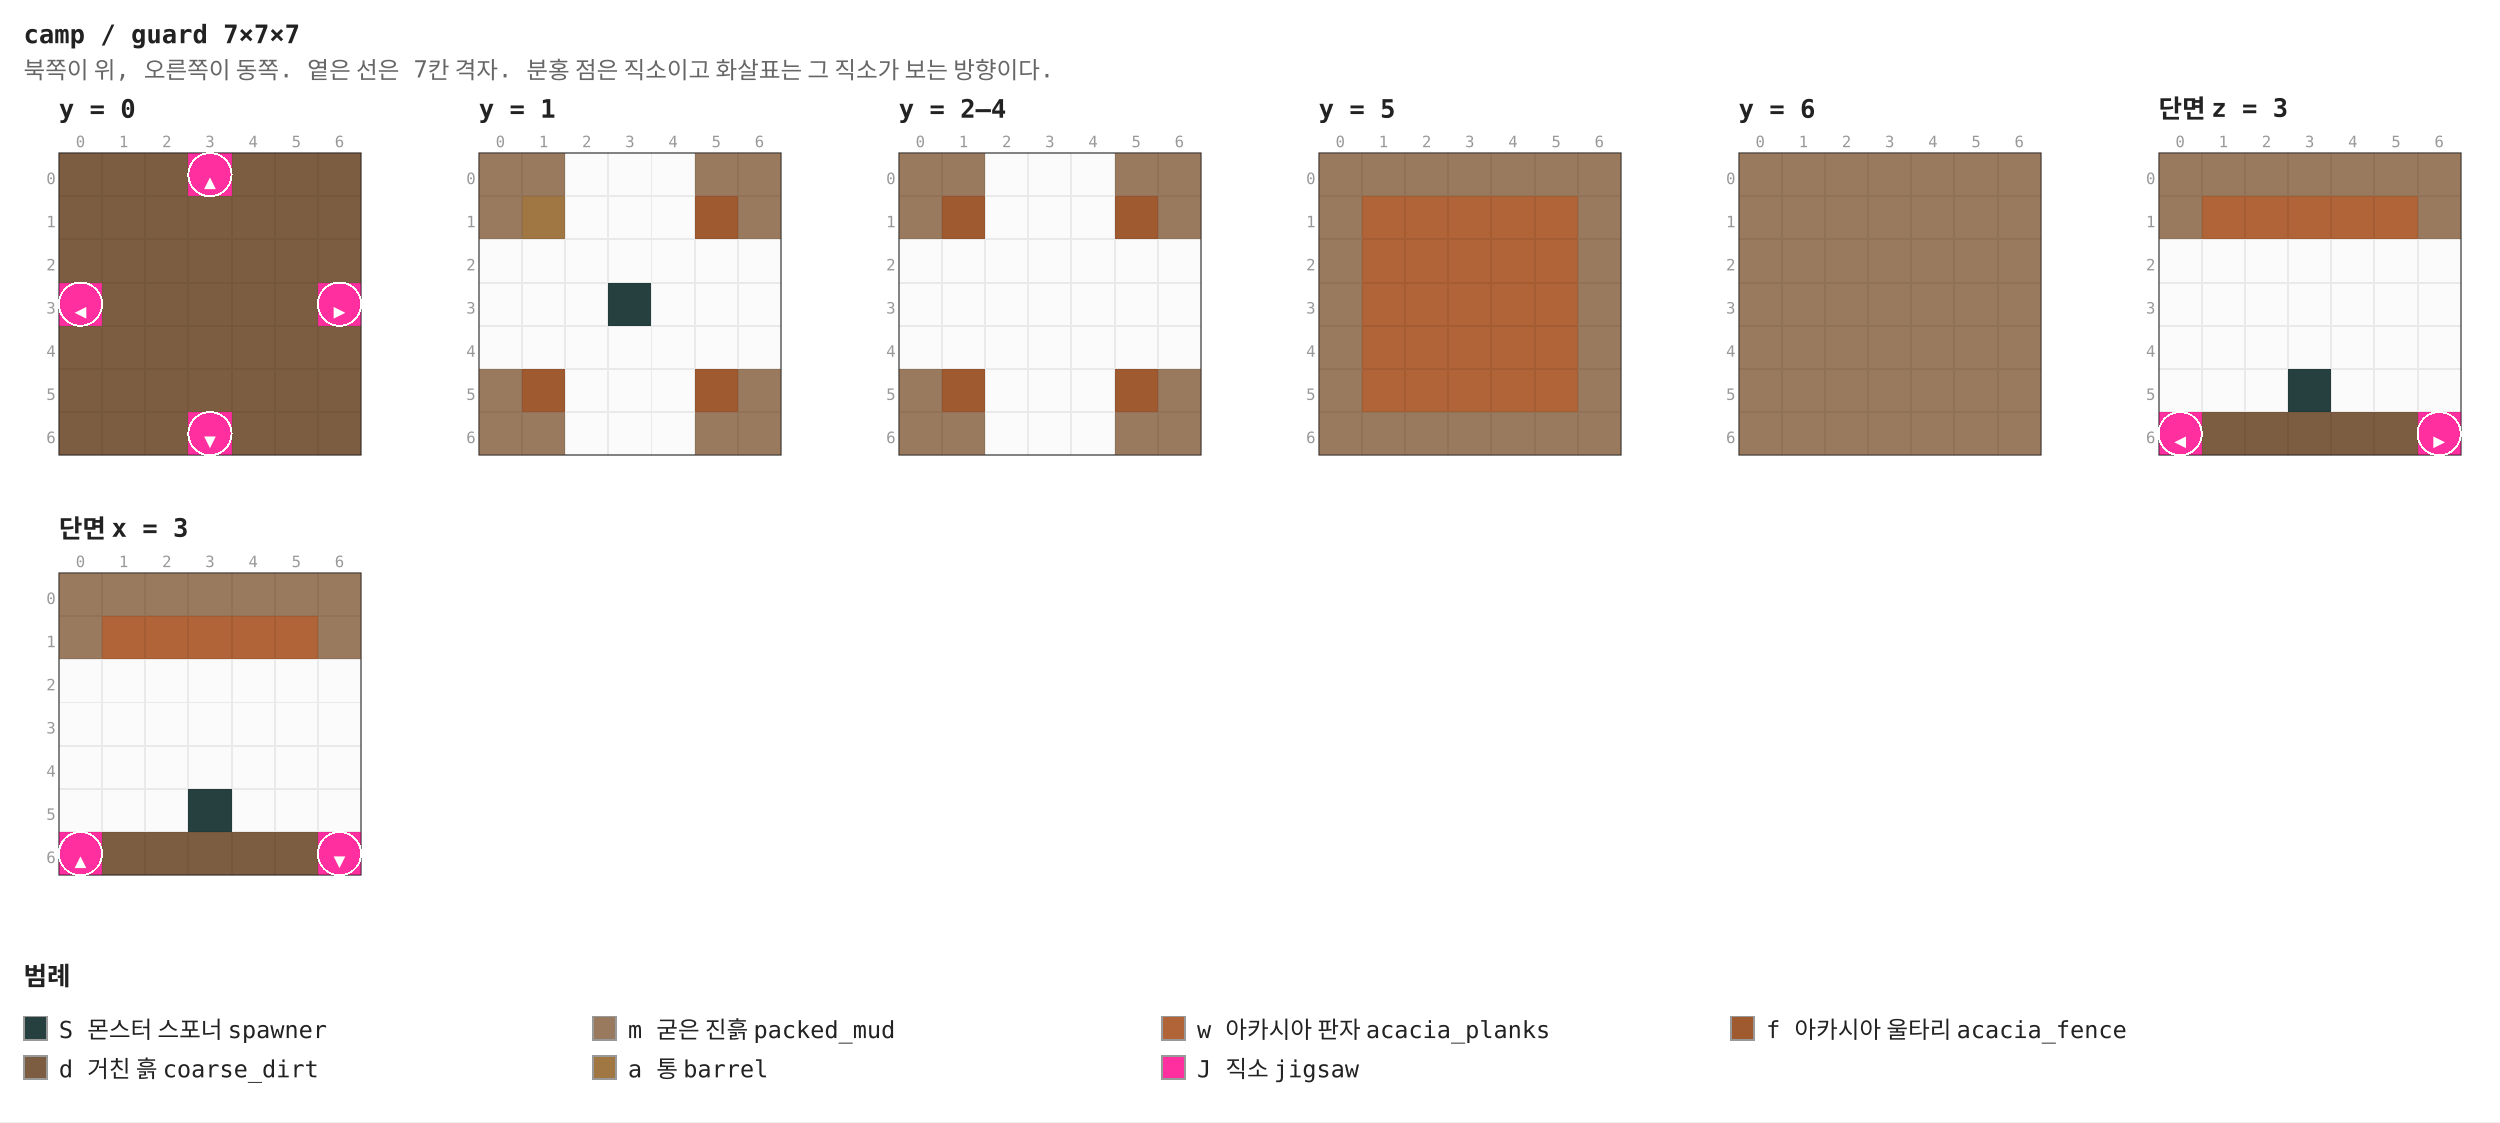
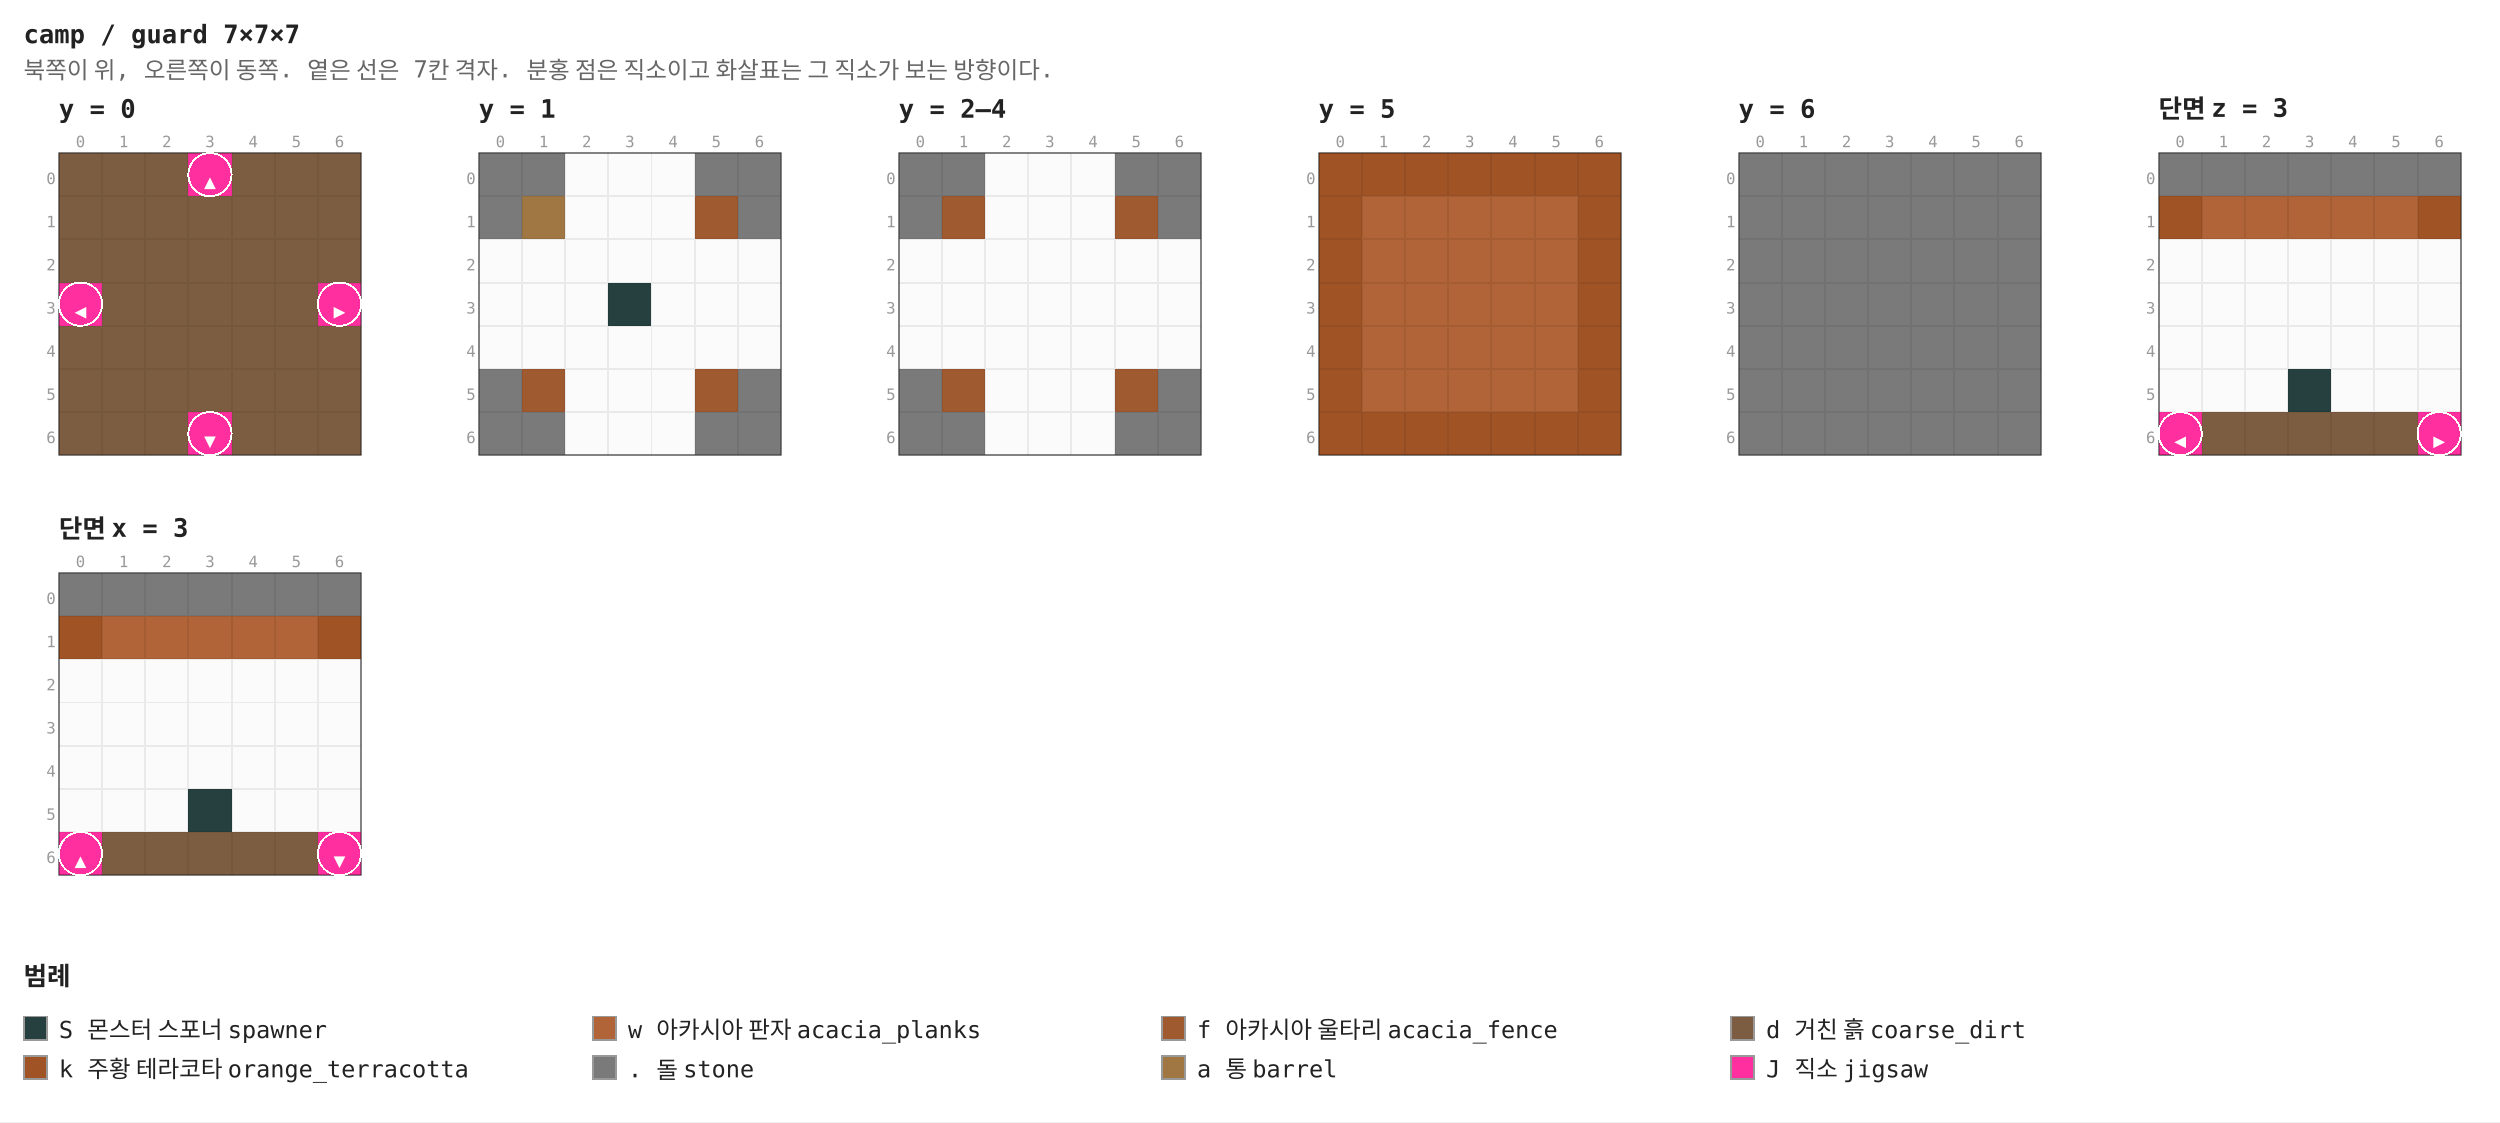
<svg xmlns="http://www.w3.org/2000/svg" width="1274" height="572" viewBox="0 0 1274 572" shape-rendering="crispEdges" font-family="Consolas,'Malgun Gothic','Noto Sans KR',monospace">
  <style>text{fill:#222;shape-rendering:auto}.cap{font-size:13px;font-weight:bold}.leg{font-size:12px}.sub{font-size:12px;fill:#666}.tick{font-size:8px;fill:#999;text-anchor:middle}.arrow{font-size:10px;fill:#fff;text-anchor:middle}.fine{stroke:#000;stroke-opacity:.07;stroke-width:1;fill:none}.grid{stroke:#000;stroke-opacity:.30;stroke-width:1}</style>
  <rect width="100%" height="100%" fill="#fff" />
  <text x="12" y="22" class="cap" font-size="16">camp / guard   7×7×7</text>
  <text x="12" y="40" class="sub">북쪽이 위, 오른쪽이 동쪽. 옅은 선은 7칸 격자. 분홍 점은 직소이고 화살표는 그 직소가 보는 방향이다.</text>
  <text x="30" y="60" class="cap">y = 0</text>
  <rect x="30" y="78" width="154" height="154" fill="#fbfbfb" stroke="#bbb" />
  <path transform="translate(30,78) scale(22)" fill="#7d5d41" d="M0 0h3v1h-3zM4 0h3v1h-3zM0 1h7v1h-7zM0 2h7v1h-7zM1 3h5v1h-5zM0 4h7v1h-7zM0 5h7v1h-7zM0 6h3v1h-3zM4 6h3v1h-3z" />
  <path transform="translate(30,78) scale(22)" fill="#ff2fa0" d="M3 0h1v1h-1zM0 3h1v1h-1zM6 3h1v1h-1zM3 6h1v1h-1z" />
  <path class="fine" d="M52 78v154M74 78v154M96 78v154M118 78v154M140 78v154M162 78v154M30 100h154M30 122h154M30 144h154M30 166h154M30 188h154M30 210h154" />
  <line x1="30" y1="78" x2="30" y2="232" class="grid" />
  <line x1="184" y1="78" x2="184" y2="232" class="grid" />
  <line x1="30" y1="78" x2="184" y2="78" class="grid" />
  <line x1="30" y1="232" x2="184" y2="232" class="grid" />
  <text x="41.0" y="75" class="tick">0</text>
  <text x="63.0" y="75" class="tick">1</text>
  <text x="85.0" y="75" class="tick">2</text>
  <text x="107.0" y="75" class="tick">3</text>
  <text x="129.0" y="75" class="tick">4</text>
  <text x="151.0" y="75" class="tick">5</text>
  <text x="173.0" y="75" class="tick">6</text>
  <text x="26" y="93.8" class="tick" text-anchor="end">0</text>
  <text x="26" y="115.8" class="tick" text-anchor="end">1</text>
  <text x="26" y="137.8" class="tick" text-anchor="end">2</text>
  <text x="26" y="159.8" class="tick" text-anchor="end">3</text>
  <text x="26" y="181.8" class="tick" text-anchor="end">4</text>
  <text x="26" y="203.8" class="tick" text-anchor="end">5</text>
  <text x="26" y="225.8" class="tick" text-anchor="end">6</text>
  <circle cx="41.0" cy="155.0" r="11.0" fill="#ff2fa0" stroke="#fff" />
  <text x="41.0" y="162.0" class="arrow" font-size="19.8">◀</text>
  <circle cx="107.0" cy="89.0" r="11.0" fill="#ff2fa0" stroke="#fff" />
  <text x="107.0" y="96.0" class="arrow" font-size="19.8">▲</text>
  <circle cx="107.0" cy="221.0" r="11.0" fill="#ff2fa0" stroke="#fff" />
  <text x="107.0" y="228.0" class="arrow" font-size="19.8">▼</text>
  <circle cx="173.0" cy="155.0" r="11.0" fill="#ff2fa0" stroke="#fff" />
  <text x="173.0" y="162.0" class="arrow" font-size="19.8">▶</text>
  <text x="244" y="60" class="cap">y = 1</text>
  <rect x="244" y="78" width="154" height="154" fill="#fbfbfb" stroke="#bbb" />
-   <path transform="translate(244,78) scale(22)" fill="#9a7a5e" d="M0 0h2v1h-2zM5 0h2v1h-2zM0 1h1v1h-1zM6 1h1v1h-1zM0 5h1v1h-1zM6 5h1v1h-1zM0 6h2v1h-2zM5 6h2v1h-2z" />
+   <path transform="translate(244,78) scale(22)" fill="#7a7a7a" d="M0 0h2v1h-2zM5 0h2v1h-2zM0 1h1v1h-1zM6 1h1v1h-1zM0 5h1v1h-1zM6 5h1v1h-1zM0 6h2v1h-2zM5 6h2v1h-2z" />
  <path transform="translate(244,78) scale(22)" fill="#a07743" d="M1 1h1v1h-1z" />
  <path transform="translate(244,78) scale(22)" fill="#a05a30" d="M5 1h1v1h-1zM1 5h1v1h-1zM5 5h1v1h-1z" />
  <path transform="translate(244,78) scale(22)" fill="#25403f" d="M3 3h1v1h-1z" />
  <path class="fine" d="M266 78v154M288 78v154M310 78v154M332 78v154M354 78v154M376 78v154M244 100h154M244 122h154M244 144h154M244 166h154M244 188h154M244 210h154" />
  <line x1="244" y1="78" x2="244" y2="232" class="grid" />
  <line x1="398" y1="78" x2="398" y2="232" class="grid" />
  <line x1="244" y1="78" x2="398" y2="78" class="grid" />
  <line x1="244" y1="232" x2="398" y2="232" class="grid" />
  <text x="255.0" y="75" class="tick">0</text>
  <text x="277.0" y="75" class="tick">1</text>
  <text x="299.0" y="75" class="tick">2</text>
  <text x="321.0" y="75" class="tick">3</text>
  <text x="343.0" y="75" class="tick">4</text>
  <text x="365.0" y="75" class="tick">5</text>
  <text x="387.0" y="75" class="tick">6</text>
  <text x="240" y="93.8" class="tick" text-anchor="end">0</text>
  <text x="240" y="115.8" class="tick" text-anchor="end">1</text>
  <text x="240" y="137.8" class="tick" text-anchor="end">2</text>
  <text x="240" y="159.8" class="tick" text-anchor="end">3</text>
  <text x="240" y="181.8" class="tick" text-anchor="end">4</text>
  <text x="240" y="203.8" class="tick" text-anchor="end">5</text>
  <text x="240" y="225.8" class="tick" text-anchor="end">6</text>
  <text x="458" y="60" class="cap">y = 2–4</text>
  <rect x="458" y="78" width="154" height="154" fill="#fbfbfb" stroke="#bbb" />
-   <path transform="translate(458,78) scale(22)" fill="#9a7a5e" d="M0 0h2v1h-2zM5 0h2v1h-2zM0 1h1v1h-1zM6 1h1v1h-1zM0 5h1v1h-1zM6 5h1v1h-1zM0 6h2v1h-2zM5 6h2v1h-2z" />
+   <path transform="translate(458,78) scale(22)" fill="#7a7a7a" d="M0 0h2v1h-2zM5 0h2v1h-2zM0 1h1v1h-1zM6 1h1v1h-1zM0 5h1v1h-1zM6 5h1v1h-1zM0 6h2v1h-2zM5 6h2v1h-2z" />
  <path transform="translate(458,78) scale(22)" fill="#a05a30" d="M1 1h1v1h-1zM5 1h1v1h-1zM1 5h1v1h-1zM5 5h1v1h-1z" />
  <path class="fine" d="M480 78v154M502 78v154M524 78v154M546 78v154M568 78v154M590 78v154M458 100h154M458 122h154M458 144h154M458 166h154M458 188h154M458 210h154" />
  <line x1="458" y1="78" x2="458" y2="232" class="grid" />
  <line x1="612" y1="78" x2="612" y2="232" class="grid" />
  <line x1="458" y1="78" x2="612" y2="78" class="grid" />
  <line x1="458" y1="232" x2="612" y2="232" class="grid" />
  <text x="469.0" y="75" class="tick">0</text>
  <text x="491.0" y="75" class="tick">1</text>
  <text x="513.0" y="75" class="tick">2</text>
  <text x="535.0" y="75" class="tick">3</text>
  <text x="557.0" y="75" class="tick">4</text>
  <text x="579.0" y="75" class="tick">5</text>
  <text x="601.0" y="75" class="tick">6</text>
  <text x="454" y="93.8" class="tick" text-anchor="end">0</text>
  <text x="454" y="115.8" class="tick" text-anchor="end">1</text>
  <text x="454" y="137.8" class="tick" text-anchor="end">2</text>
  <text x="454" y="159.8" class="tick" text-anchor="end">3</text>
  <text x="454" y="181.8" class="tick" text-anchor="end">4</text>
  <text x="454" y="203.8" class="tick" text-anchor="end">5</text>
  <text x="454" y="225.8" class="tick" text-anchor="end">6</text>
  <text x="672" y="60" class="cap">y = 5</text>
  <rect x="672" y="78" width="154" height="154" fill="#fbfbfb" stroke="#bbb" />
-   <path transform="translate(672,78) scale(22)" fill="#9a7a5e" d="M0 0h7v1h-7zM0 1h1v1h-1zM6 1h1v1h-1zM0 2h1v1h-1zM6 2h1v1h-1zM0 3h1v1h-1zM6 3h1v1h-1zM0 4h1v1h-1zM6 4h1v1h-1zM0 5h1v1h-1zM6 5h1v1h-1zM0 6h7v1h-7z" />
+   <path transform="translate(672,78) scale(22)" fill="#a05325" d="M0 0h7v1h-7zM0 1h1v1h-1zM6 1h1v1h-1zM0 2h1v1h-1zM6 2h1v1h-1zM0 3h1v1h-1zM6 3h1v1h-1zM0 4h1v1h-1zM6 4h1v1h-1zM0 5h1v1h-1zM6 5h1v1h-1zM0 6h7v1h-7z" />
  <path transform="translate(672,78) scale(22)" fill="#b06437" d="M1 1h5v1h-5zM1 2h5v1h-5zM1 3h5v1h-5zM1 4h5v1h-5zM1 5h5v1h-5z" />
  <path class="fine" d="M694 78v154M716 78v154M738 78v154M760 78v154M782 78v154M804 78v154M672 100h154M672 122h154M672 144h154M672 166h154M672 188h154M672 210h154" />
  <line x1="672" y1="78" x2="672" y2="232" class="grid" />
  <line x1="826" y1="78" x2="826" y2="232" class="grid" />
  <line x1="672" y1="78" x2="826" y2="78" class="grid" />
  <line x1="672" y1="232" x2="826" y2="232" class="grid" />
  <text x="683.0" y="75" class="tick">0</text>
  <text x="705.0" y="75" class="tick">1</text>
  <text x="727.0" y="75" class="tick">2</text>
  <text x="749.0" y="75" class="tick">3</text>
  <text x="771.0" y="75" class="tick">4</text>
  <text x="793.0" y="75" class="tick">5</text>
  <text x="815.0" y="75" class="tick">6</text>
  <text x="668" y="93.8" class="tick" text-anchor="end">0</text>
  <text x="668" y="115.8" class="tick" text-anchor="end">1</text>
  <text x="668" y="137.8" class="tick" text-anchor="end">2</text>
  <text x="668" y="159.8" class="tick" text-anchor="end">3</text>
  <text x="668" y="181.8" class="tick" text-anchor="end">4</text>
  <text x="668" y="203.8" class="tick" text-anchor="end">5</text>
  <text x="668" y="225.8" class="tick" text-anchor="end">6</text>
  <text x="886" y="60" class="cap">y = 6</text>
  <rect x="886" y="78" width="154" height="154" fill="#fbfbfb" stroke="#bbb" />
-   <path transform="translate(886,78) scale(22)" fill="#9a7a5e" d="M0 0h7v1h-7zM0 1h7v1h-7zM0 2h7v1h-7zM0 3h7v1h-7zM0 4h7v1h-7zM0 5h7v1h-7zM0 6h7v1h-7z" />
+   <path transform="translate(886,78) scale(22)" fill="#7a7a7a" d="M0 0h7v1h-7zM0 1h7v1h-7zM0 2h7v1h-7zM0 3h7v1h-7zM0 4h7v1h-7zM0 5h7v1h-7zM0 6h7v1h-7z" />
  <path class="fine" d="M908 78v154M930 78v154M952 78v154M974 78v154M996 78v154M1018 78v154M886 100h154M886 122h154M886 144h154M886 166h154M886 188h154M886 210h154" />
  <line x1="886" y1="78" x2="886" y2="232" class="grid" />
  <line x1="1040" y1="78" x2="1040" y2="232" class="grid" />
  <line x1="886" y1="78" x2="1040" y2="78" class="grid" />
  <line x1="886" y1="232" x2="1040" y2="232" class="grid" />
  <text x="897.0" y="75" class="tick">0</text>
  <text x="919.0" y="75" class="tick">1</text>
  <text x="941.0" y="75" class="tick">2</text>
  <text x="963.0" y="75" class="tick">3</text>
  <text x="985.0" y="75" class="tick">4</text>
  <text x="1007.0" y="75" class="tick">5</text>
  <text x="1029.0" y="75" class="tick">6</text>
  <text x="882" y="93.8" class="tick" text-anchor="end">0</text>
  <text x="882" y="115.8" class="tick" text-anchor="end">1</text>
  <text x="882" y="137.8" class="tick" text-anchor="end">2</text>
  <text x="882" y="159.8" class="tick" text-anchor="end">3</text>
  <text x="882" y="181.8" class="tick" text-anchor="end">4</text>
  <text x="882" y="203.8" class="tick" text-anchor="end">5</text>
  <text x="882" y="225.8" class="tick" text-anchor="end">6</text>
  <text x="1100" y="60" class="cap">단면 z = 3</text>
  <rect x="1100" y="78" width="154" height="154" fill="#fbfbfb" stroke="#bbb" />
-   <path transform="translate(1100,78) scale(22)" fill="#9a7a5e" d="M0 0h7v1h-7zM0 1h1v1h-1zM6 1h1v1h-1z" />
+   <path transform="translate(1100,78) scale(22)" fill="#7a7a7a" d="M0 0h7v1h-7z" />
+   <path transform="translate(1100,78) scale(22)" fill="#a05325" d="M0 1h1v1h-1zM6 1h1v1h-1z" />
  <path transform="translate(1100,78) scale(22)" fill="#b06437" d="M1 1h5v1h-5z" />
  <path transform="translate(1100,78) scale(22)" fill="#25403f" d="M3 5h1v1h-1z" />
  <path transform="translate(1100,78) scale(22)" fill="#ff2fa0" d="M0 6h1v1h-1zM6 6h1v1h-1z" />
  <path transform="translate(1100,78) scale(22)" fill="#7d5d41" d="M1 6h5v1h-5z" />
  <path class="fine" d="M1122 78v154M1144 78v154M1166 78v154M1188 78v154M1210 78v154M1232 78v154M1100 100h154M1100 122h154M1100 144h154M1100 166h154M1100 188h154M1100 210h154" />
  <line x1="1100" y1="78" x2="1100" y2="232" class="grid" />
  <line x1="1254" y1="78" x2="1254" y2="232" class="grid" />
  <line x1="1100" y1="78" x2="1254" y2="78" class="grid" />
  <line x1="1100" y1="232" x2="1254" y2="232" class="grid" />
  <text x="1111.0" y="75" class="tick">0</text>
  <text x="1133.0" y="75" class="tick">1</text>
  <text x="1155.0" y="75" class="tick">2</text>
  <text x="1177.0" y="75" class="tick">3</text>
  <text x="1199.0" y="75" class="tick">4</text>
  <text x="1221.0" y="75" class="tick">5</text>
  <text x="1243.0" y="75" class="tick">6</text>
  <text x="1096" y="93.8" class="tick" text-anchor="end">0</text>
  <text x="1096" y="115.8" class="tick" text-anchor="end">1</text>
  <text x="1096" y="137.8" class="tick" text-anchor="end">2</text>
  <text x="1096" y="159.8" class="tick" text-anchor="end">3</text>
  <text x="1096" y="181.8" class="tick" text-anchor="end">4</text>
  <text x="1096" y="203.8" class="tick" text-anchor="end">5</text>
  <text x="1096" y="225.8" class="tick" text-anchor="end">6</text>
  <circle cx="1111.0" cy="221.0" r="11.0" fill="#ff2fa0" stroke="#fff" />
  <text x="1111.0" y="228.0" class="arrow" font-size="19.8">◀</text>
  <circle cx="1243.0" cy="221.0" r="11.0" fill="#ff2fa0" stroke="#fff" />
  <text x="1243.0" y="228.0" class="arrow" font-size="19.8">▶</text>
  <text x="30" y="274" class="cap">단면 x = 3</text>
  <rect x="30" y="292" width="154" height="154" fill="#fbfbfb" stroke="#bbb" />
-   <path transform="translate(30,292) scale(22)" fill="#9a7a5e" d="M0 0h7v1h-7zM0 1h1v1h-1zM6 1h1v1h-1z" />
+   <path transform="translate(30,292) scale(22)" fill="#7a7a7a" d="M0 0h7v1h-7z" />
+   <path transform="translate(30,292) scale(22)" fill="#a05325" d="M0 1h1v1h-1zM6 1h1v1h-1z" />
  <path transform="translate(30,292) scale(22)" fill="#b06437" d="M1 1h5v1h-5z" />
  <path transform="translate(30,292) scale(22)" fill="#25403f" d="M3 5h1v1h-1z" />
  <path transform="translate(30,292) scale(22)" fill="#ff2fa0" d="M0 6h1v1h-1zM6 6h1v1h-1z" />
  <path transform="translate(30,292) scale(22)" fill="#7d5d41" d="M1 6h5v1h-5z" />
  <path class="fine" d="M52 292v154M74 292v154M96 292v154M118 292v154M140 292v154M162 292v154M30 314h154M30 336h154M30 358h154M30 380h154M30 402h154M30 424h154" />
  <line x1="30" y1="292" x2="30" y2="446" class="grid" />
  <line x1="184" y1="292" x2="184" y2="446" class="grid" />
  <line x1="30" y1="292" x2="184" y2="292" class="grid" />
  <line x1="30" y1="446" x2="184" y2="446" class="grid" />
  <text x="41.0" y="289" class="tick">0</text>
  <text x="63.0" y="289" class="tick">1</text>
  <text x="85.0" y="289" class="tick">2</text>
  <text x="107.0" y="289" class="tick">3</text>
  <text x="129.0" y="289" class="tick">4</text>
  <text x="151.0" y="289" class="tick">5</text>
  <text x="173.0" y="289" class="tick">6</text>
  <text x="26" y="307.8" class="tick" text-anchor="end">0</text>
  <text x="26" y="329.8" class="tick" text-anchor="end">1</text>
  <text x="26" y="351.8" class="tick" text-anchor="end">2</text>
  <text x="26" y="373.8" class="tick" text-anchor="end">3</text>
  <text x="26" y="395.8" class="tick" text-anchor="end">4</text>
  <text x="26" y="417.8" class="tick" text-anchor="end">5</text>
  <text x="26" y="439.8" class="tick" text-anchor="end">6</text>
  <circle cx="41.0" cy="435.0" r="11.0" fill="#ff2fa0" stroke="#fff" />
  <text x="41.0" y="442.0" class="arrow" font-size="19.8">▲</text>
  <circle cx="173.0" cy="435.0" r="11.0" fill="#ff2fa0" stroke="#fff" />
  <text x="173.0" y="442.0" class="arrow" font-size="19.8">▼</text>
  <text x="12" y="502" class="cap">범례</text>
  <rect x="12" y="518" width="12" height="12" fill="#25403f" stroke="#999" />
  <text x="30" y="529" class="leg">S  몬스터 스포너  spawner</text>
-   <rect x="302" y="518" width="12" height="12" fill="#9a7a5e" stroke="#999" />
-   <text x="320" y="529" class="leg">m  굳은 진흙  packed_mud</text>
-   <rect x="592" y="518" width="12" height="12" fill="#b06437" stroke="#999" />
-   <text x="610" y="529" class="leg">w  아카시아 판자  acacia_planks</text>
-   <rect x="882" y="518" width="12" height="12" fill="#a05a30" stroke="#999" />
-   <text x="900" y="529" class="leg">f  아카시아 울타리  acacia_fence</text>
-   <rect x="12" y="538" width="12" height="12" fill="#7d5d41" stroke="#999" />
-   <text x="30" y="549" class="leg">d  거친 흙  coarse_dirt</text>
-   <rect x="302" y="538" width="12" height="12" fill="#a07743" stroke="#999" />
-   <text x="320" y="549" class="leg">a  통  barrel</text>
-   <rect x="592" y="538" width="12" height="12" fill="#ff2fa0" stroke="#999" />
-   <text x="610" y="549" class="leg">J  직소  jigsaw</text>
+   <rect x="302" y="518" width="12" height="12" fill="#b06437" stroke="#999" />
+   <text x="320" y="529" class="leg">w  아카시아 판자  acacia_planks</text>
+   <rect x="592" y="518" width="12" height="12" fill="#a05a30" stroke="#999" />
+   <text x="610" y="529" class="leg">f  아카시아 울타리  acacia_fence</text>
+   <rect x="882" y="518" width="12" height="12" fill="#7d5d41" stroke="#999" />
+   <text x="900" y="529" class="leg">d  거친 흙  coarse_dirt</text>
+   <rect x="12" y="538" width="12" height="12" fill="#a05325" stroke="#999" />
+   <text x="30" y="549" class="leg">k  주황 테라코타  orange_terracotta</text>
+   <rect x="302" y="538" width="12" height="12" fill="#7a7a7a" stroke="#999" />
+   <text x="320" y="549" class="leg">.  돌  stone</text>
+   <rect x="592" y="538" width="12" height="12" fill="#a07743" stroke="#999" />
+   <text x="610" y="549" class="leg">a  통  barrel</text>
+   <rect x="882" y="538" width="12" height="12" fill="#ff2fa0" stroke="#999" />
+   <text x="900" y="549" class="leg">J  직소  jigsaw</text>
</svg>
